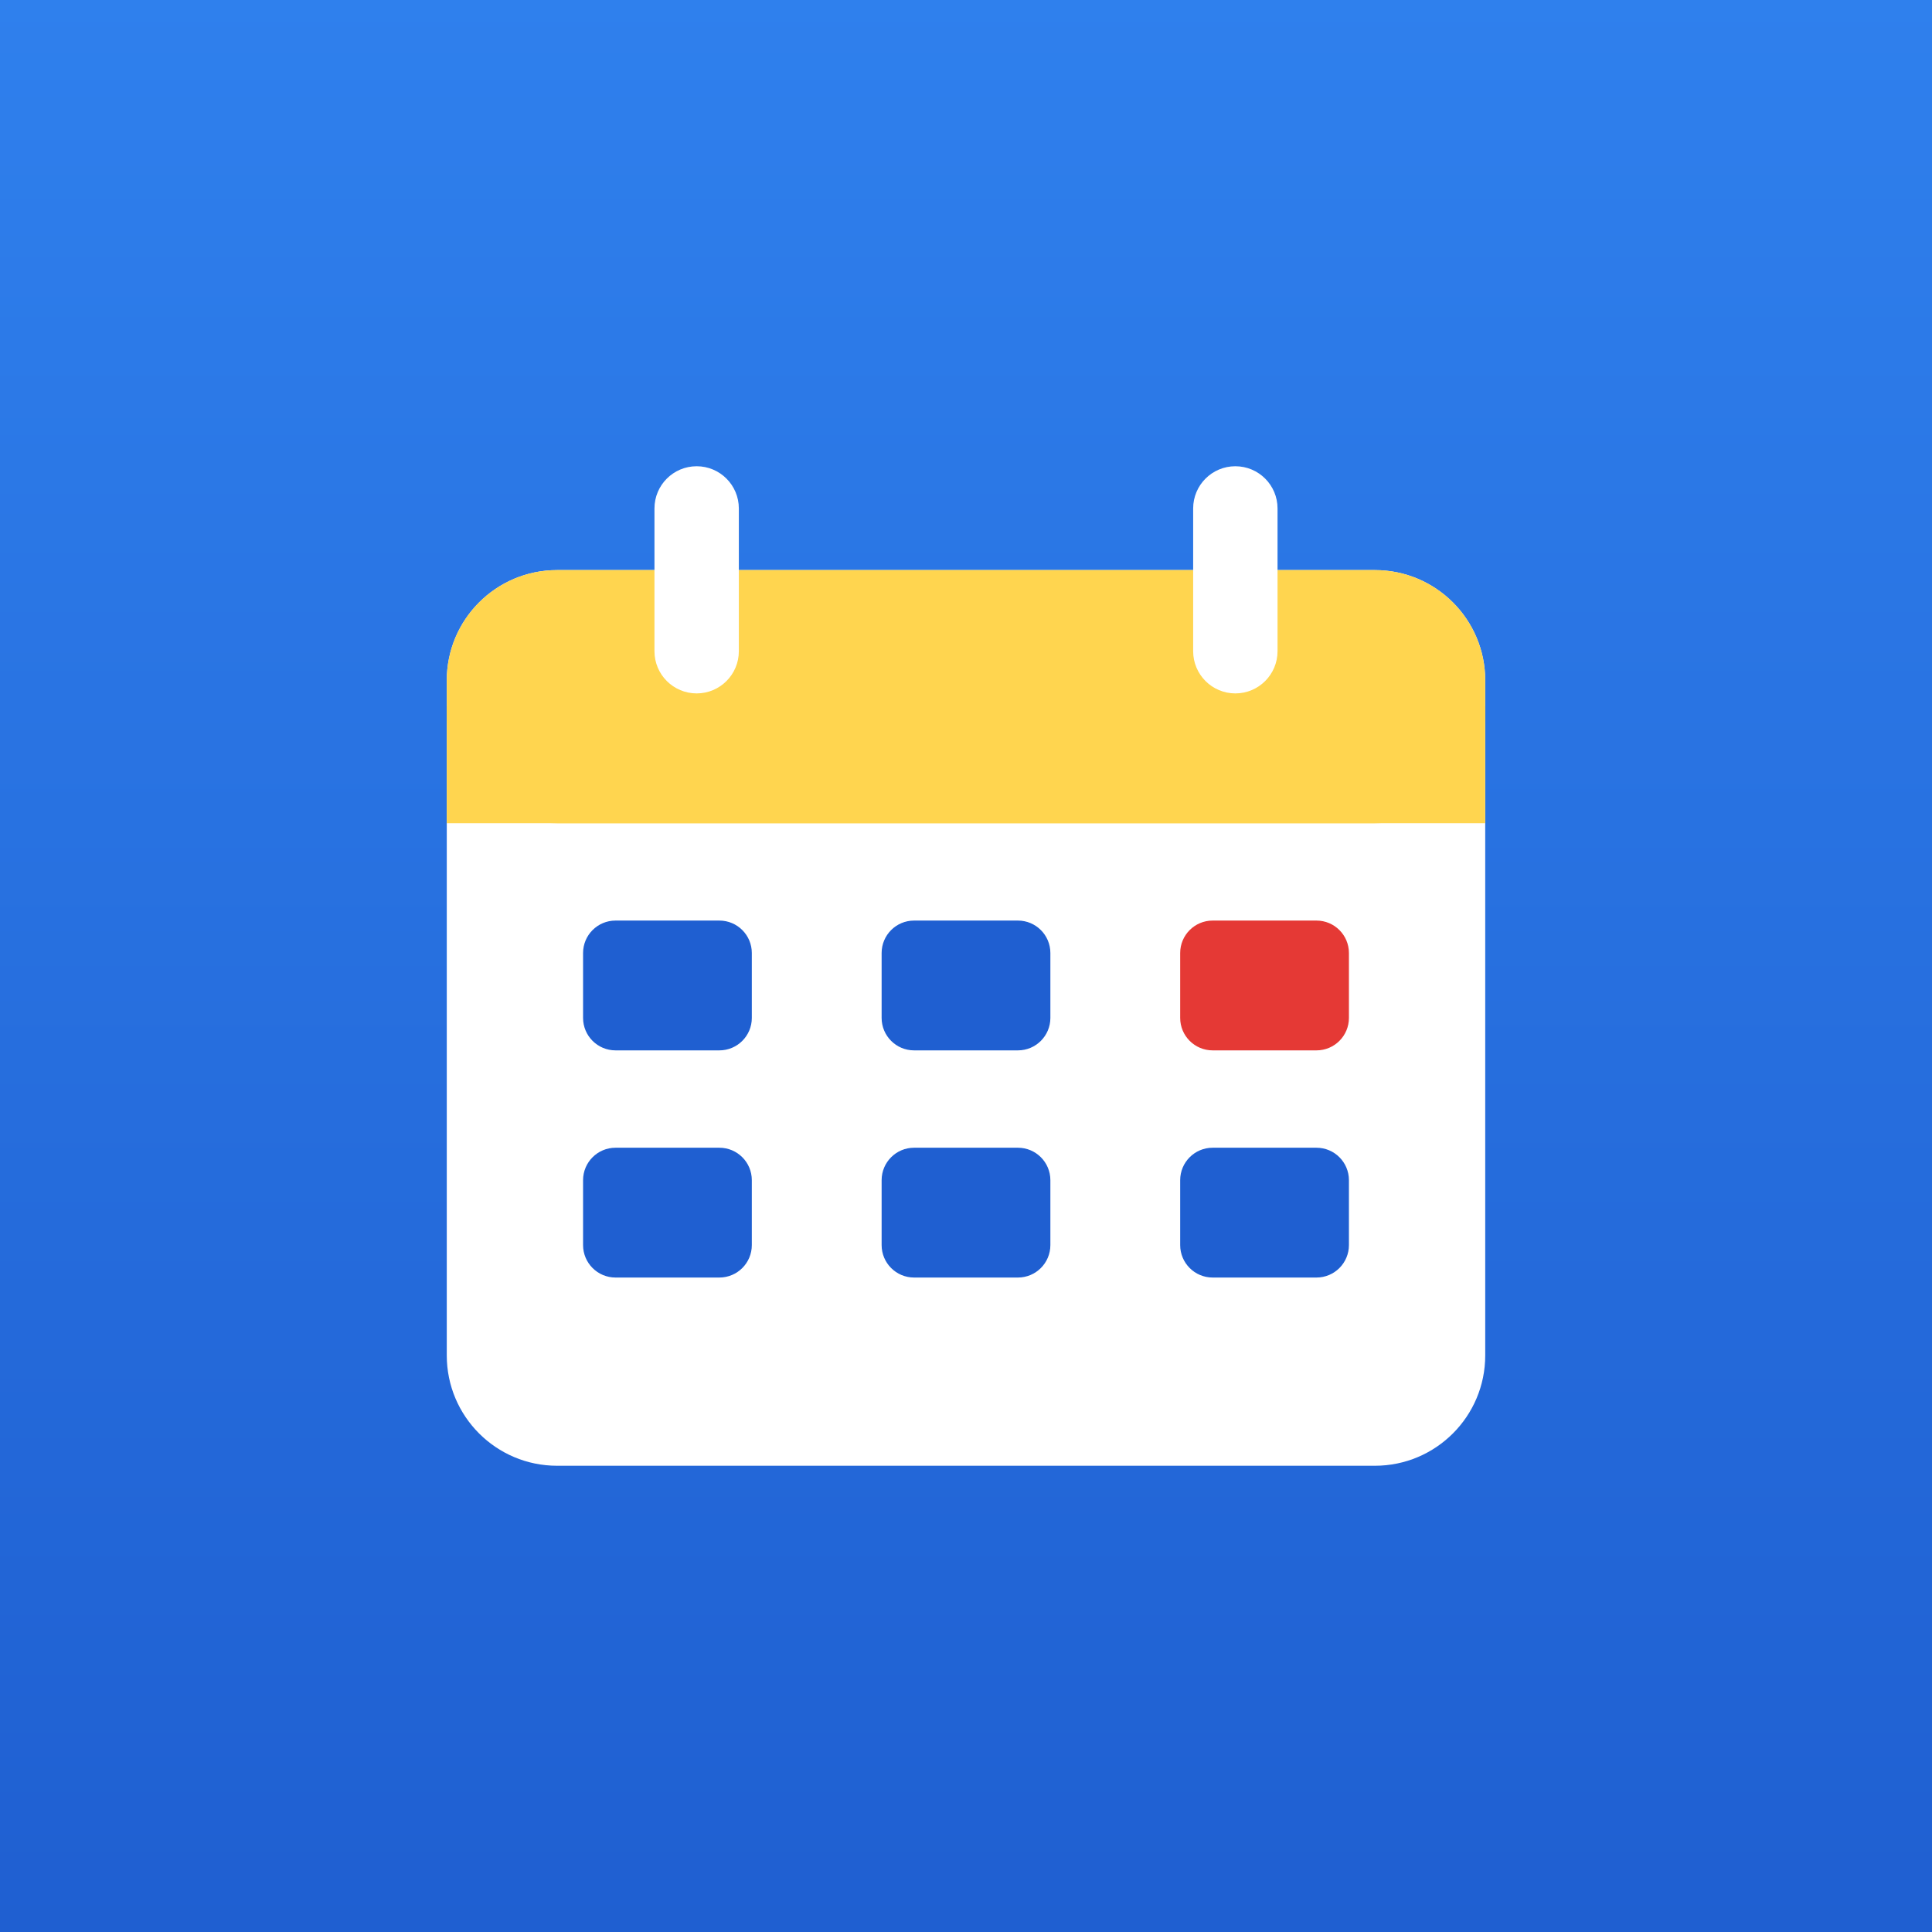
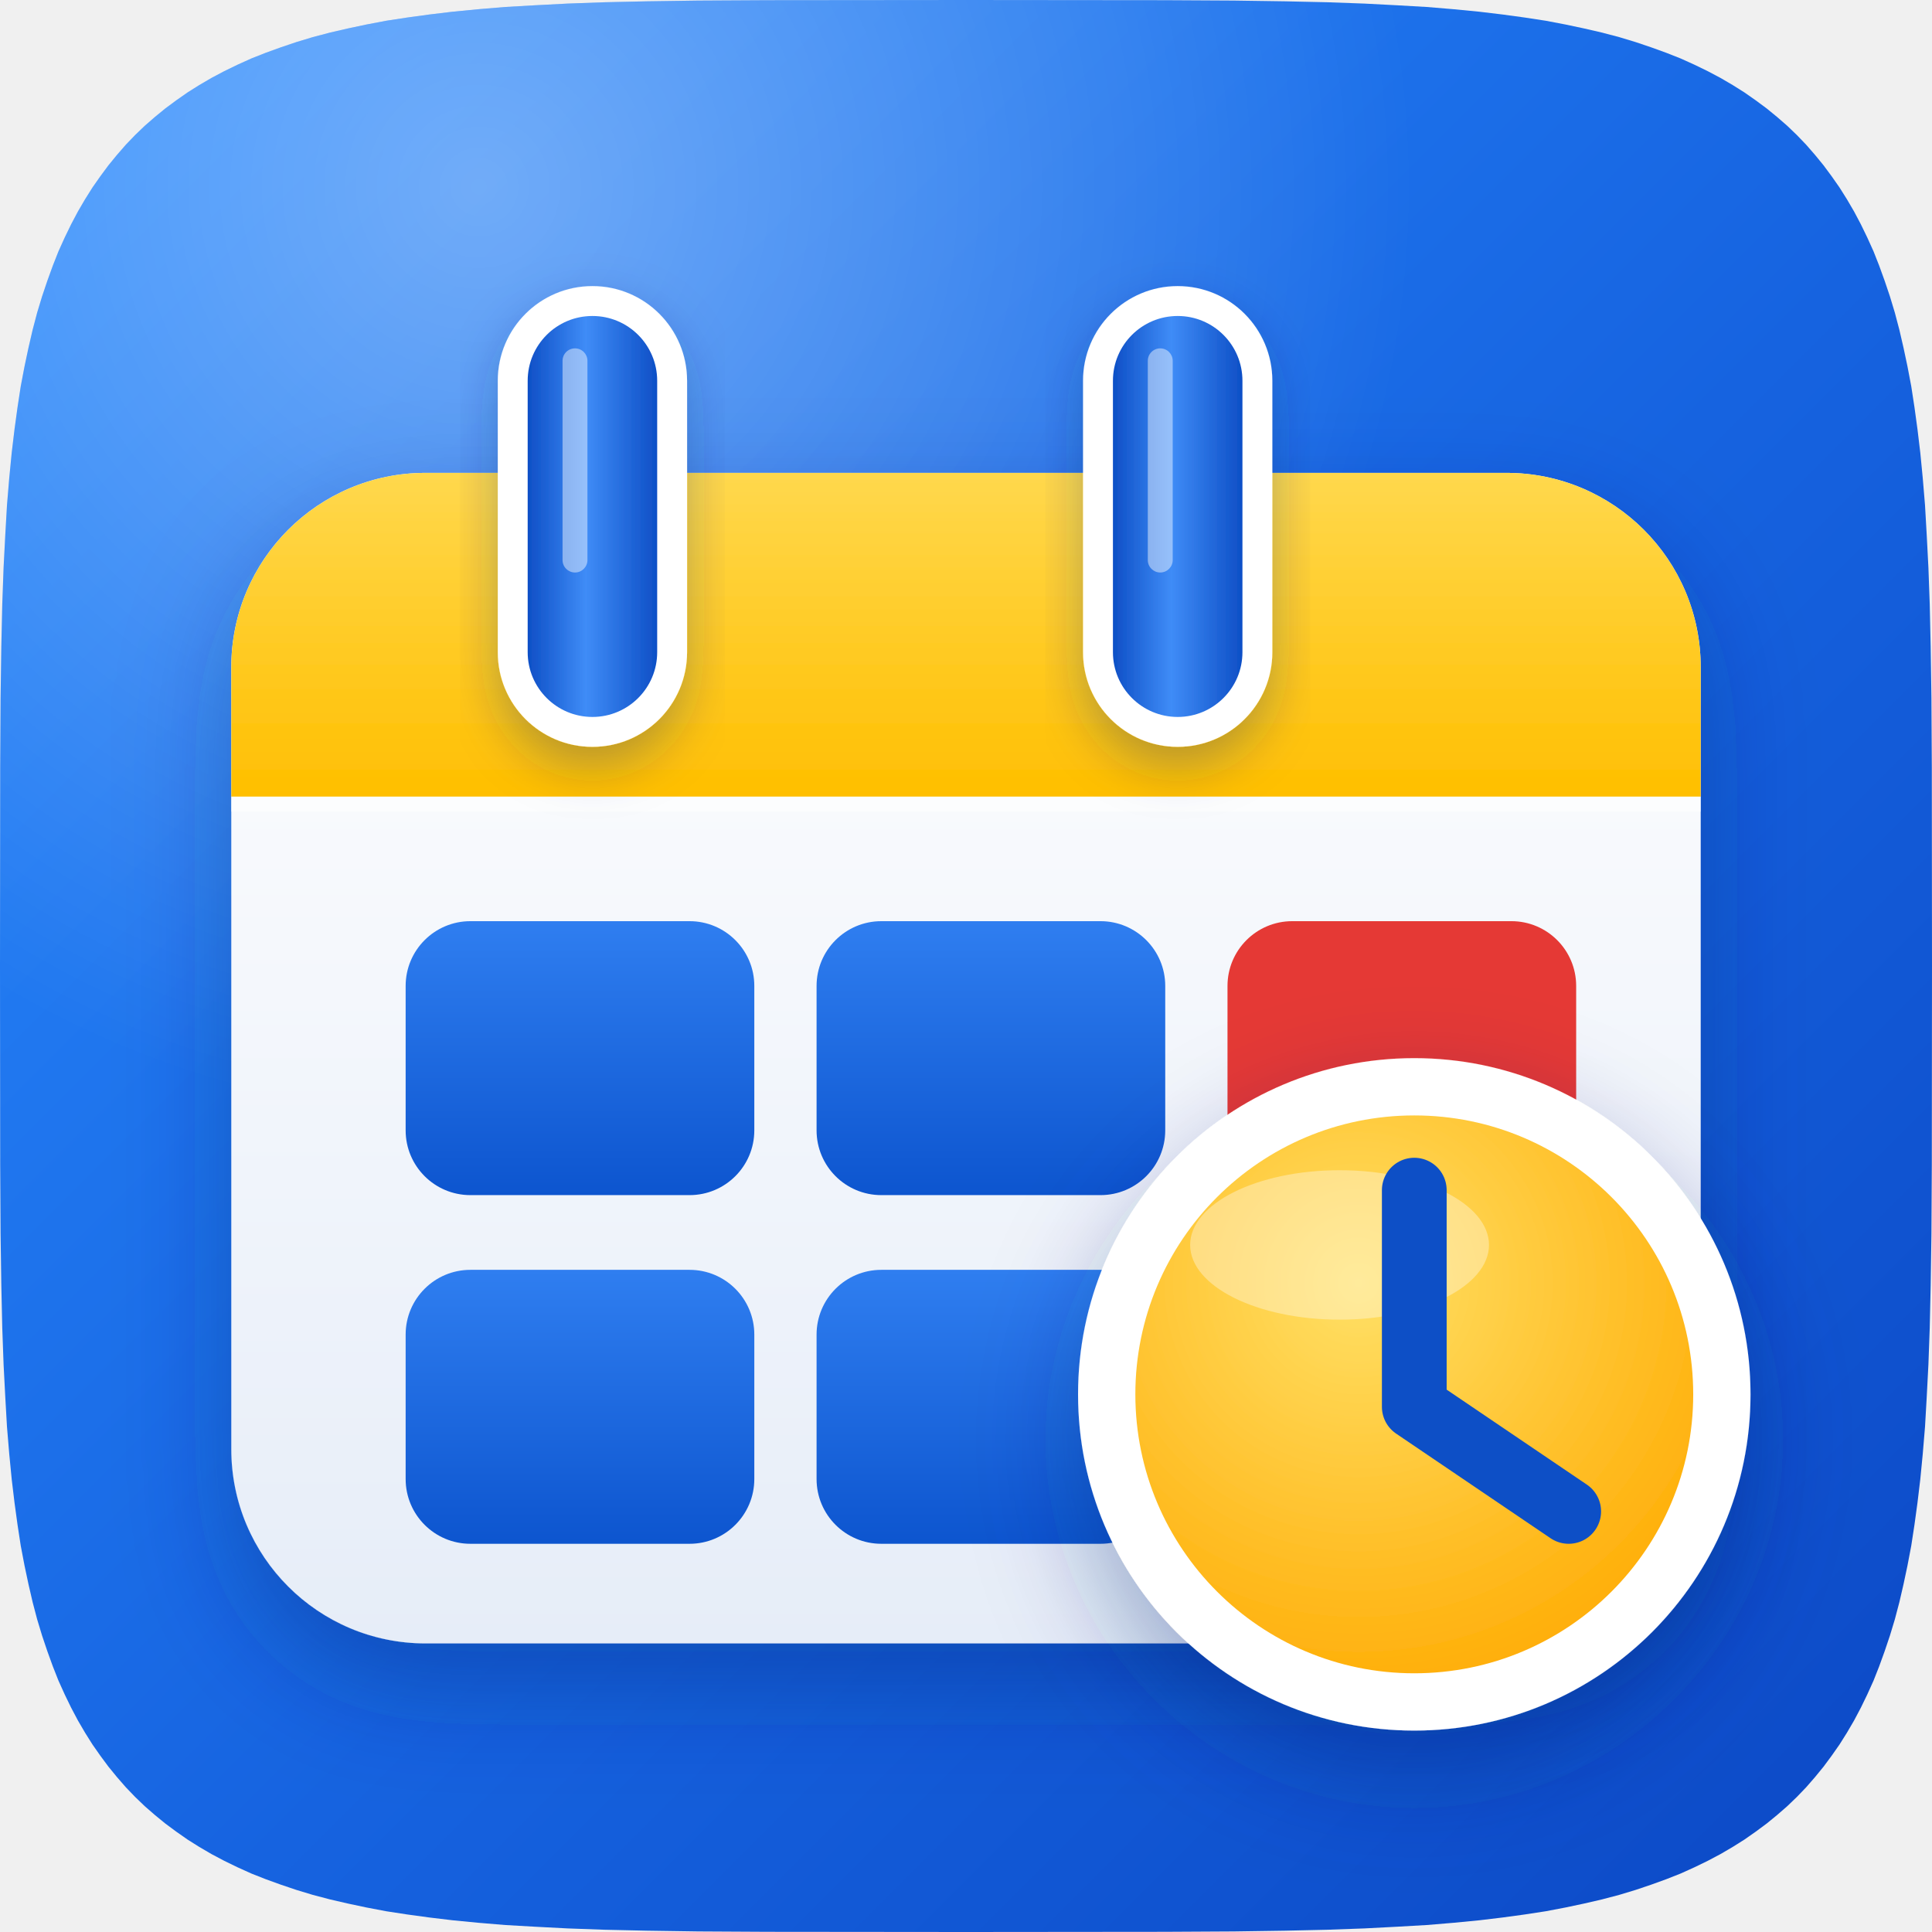
- <svg xmlns="http://www.w3.org/2000/svg" viewBox="0 0 512 512">
+ <svg xmlns="http://www.w3.org/2000/svg" viewBox="0 0 1024 1024">
  <defs>
-     <linearGradient id="a1" x1="0" y1="0" x2="0" y2="1">
-       <stop offset="0" stop-color="#2f80ed" />
-       <stop offset="1" stop-color="#1f5fd1" />
+     <clipPath id="k">
+       <path d="M1024.0,512.0 L1023.9,617.1 L1023.7,654.0 L1023.3,681.3 L1022.8,703.8 L1022.1,723.2 L1021.2,740.5 L1020.3,756.2 L1019.1,770.6 L1017.8,784.0 L1016.3,796.5 L1014.7,808.2 L1013.0,819.3 L1011.0,829.8 L1008.9,839.7 L1006.7,849.2 L1004.3,858.3 L1001.7,866.9 L998.9,875.2 L996.0,883.2 L993.0,890.8 L989.7,898.1 L986.3,905.1 L982.7,911.9 L978.9,918.4 L975.0,924.6 L970.8,930.6 L966.5,936.4 L962.0,941.9 L957.3,947.3 L952.4,952.4 L947.3,957.3 L941.9,962.0 L936.4,966.5 L930.6,970.8 L924.6,975.0 L918.4,978.9 L911.9,982.7 L905.1,986.3 L898.1,989.7 L890.8,993.0 L883.2,996.0 L875.2,998.9 L866.9,1001.7 L858.3,1004.3 L849.2,1006.7 L839.7,1008.9 L829.8,1011.0 L819.3,1013.0 L808.2,1014.7 L796.5,1016.3 L784.0,1017.8 L770.6,1019.1 L756.2,1020.3 L740.5,1021.2 L723.2,1022.1 L703.8,1022.8 L681.3,1023.3 L654.0,1023.7 L617.1,1023.9 L512.0,1024.0 L406.9,1023.9 L370.0,1023.7 L342.7,1023.3 L320.2,1022.8 L300.8,1022.1 L283.5,1021.2 L267.8,1020.3 L253.4,1019.1 L240.0,1017.8 L227.5,1016.3 L215.8,1014.7 L204.7,1013.0 L194.2,1011.0 L184.3,1008.9 L174.8,1006.7 L165.7,1004.3 L157.1,1001.7 L148.8,998.9 L140.8,996.0 L133.2,993.0 L125.9,989.7 L118.9,986.3 L112.1,982.7 L105.6,978.9 L99.4,975.0 L93.4,970.8 L87.6,966.5 L82.1,962.0 L76.7,957.3 L71.6,952.4 L66.7,947.3 L62.0,941.9 L57.5,936.4 L53.2,930.6 L49.0,924.6 L45.1,918.4 L41.3,911.9 L37.7,905.1 L34.3,898.1 L31.0,890.8 L28.0,883.2 L25.1,875.2 L22.3,866.9 L19.7,858.3 L17.3,849.2 L15.1,839.7 L13.0,829.8 L11.0,819.3 L9.3,808.2 L7.7,796.5 L6.2,784.0 L4.9,770.6 L3.7,756.2 L2.8,740.5 L1.9,723.2 L1.2,703.8 L0.7,681.3 L0.3,654.0 L0.1,617.1 L0.0,512.0 L0.1,406.9 L0.3,370.0 L0.7,342.7 L1.2,320.2 L1.9,300.8 L2.8,283.5 L3.7,267.8 L4.9,253.4 L6.2,240.0 L7.7,227.5 L9.3,215.8 L11.0,204.7 L13.0,194.2 L15.1,184.3 L17.3,174.8 L19.7,165.7 L22.3,157.1 L25.1,148.8 L28.0,140.8 L31.0,133.2 L34.3,125.9 L37.7,118.9 L41.3,112.1 L45.1,105.6 L49.0,99.4 L53.2,93.4 L57.5,87.6 L62.0,82.1 L66.7,76.7 L71.6,71.6 L76.7,66.7 L82.1,62.0 L87.6,57.5 L93.4,53.2 L99.4,49.0 L105.6,45.1 L112.1,41.3 L118.9,37.7 L125.9,34.3 L133.2,31.0 L140.8,28.0 L148.8,25.1 L157.1,22.3 L165.7,19.7 L174.8,17.3 L184.3,15.1 L194.2,13.0 L204.7,11.0 L215.8,9.3 L227.5,7.7 L240.0,6.2 L253.4,4.9 L267.8,3.7 L283.5,2.8 L300.8,1.9 L320.2,1.2 L342.7,0.7 L370.0,0.3 L406.9,0.1 L512.0,0.0 L617.1,0.1 L654.0,0.3 L681.3,0.7 L703.8,1.2 L723.2,1.9 L740.5,2.8 L756.2,3.7 L770.6,4.9 L784.0,6.2 L796.5,7.7 L808.2,9.3 L819.3,11.0 L829.8,13.0 L839.7,15.1 L849.2,17.3 L858.3,19.7 L866.9,22.3 L875.2,25.1 L883.2,28.0 L890.8,31.0 L898.1,34.3 L905.1,37.7 L911.9,41.3 L918.4,45.1 L924.6,49.0 L930.6,53.2 L936.4,57.5 L941.9,62.0 L947.3,66.7 L952.4,71.6 L957.3,76.7 L962.0,82.1 L966.5,87.6 L970.8,93.4 L975.0,99.4 L978.9,105.6 L982.7,112.1 L986.3,118.9 L989.7,125.9 L993.0,133.2 L996.0,140.8 L998.9,148.8 L1001.7,157.1 L1004.3,165.7 L1006.7,174.8 L1008.9,184.3 L1011.0,194.2 L1013.0,204.7 L1014.7,215.8 L1016.3,227.5 L1017.8,240.0 L1019.1,253.4 L1020.3,267.8 L1021.2,283.5 L1022.1,300.8 L1022.8,320.2 L1023.3,342.7 L1023.7,370.0 L1023.9,406.9Z" />
+     </clipPath>
+     <linearGradient id="bg" x1="0" y1="0" x2="1" y2="1">
+       <stop offset="0" stop-color="#2a8cff" />
+       <stop offset=".55" stop-color="#1663e0" />
+       <stop offset="1" stop-color="#0b47c4" />
    </linearGradient>
+     <radialGradient id="sheen" cx=".25" cy=".1" r=".8">
+       <stop offset="0" stop-color="#fff" stop-opacity=".35" />
+       <stop offset=".6" stop-color="#fff" stop-opacity="0" />
+     </radialGradient>
+     <linearGradient id="band" x1="0" y1="0" x2="0" y2="1">
+       <stop offset="0" stop-color="#ffffff" />
+       <stop offset="1" stop-color="#e3ebf7" />
+     </linearGradient>
+     <linearGradient id="ystripe" x1="0" y1="0" x2="1" y2="0">
+       <stop offset="0" stop-color="#ffd84a" />
+       <stop offset=".4" stop-color="#ffd23a" />
+       <stop offset="1" stop-color="#ffb800" />
+     </linearGradient>
+     <linearGradient id="card" x1="0" y1="0" x2="0" y2="1">
+       <stop offset="0" stop-color="#ffffff" />
+       <stop offset="1" stop-color="#e6edf8" />
+     </linearGradient>
+     <linearGradient id="head" x1="0" y1="0" x2="0" y2="1">
+       <stop offset="0" stop-color="#ffd84d" />
+       <stop offset="1" stop-color="#ffbf00" />
+     </linearGradient>
+     <linearGradient id="cell" x1="0" y1="0" x2="0" y2="1">
+       <stop offset="0" stop-color="#2f7ef0" />
+       <stop offset="1" stop-color="#0d55cf" />
+     </linearGradient>
+     <linearGradient id="ring" x1="0" y1="0" x2="1" y2="0">
+       <stop offset="0" stop-color="#0e4fc6" />
+       <stop offset=".45" stop-color="#3f8cf7" />
+       <stop offset="1" stop-color="#0e4fc6" />
+     </linearGradient>
+     <radialGradient id="clk" cx=".4" cy=".3" r=".8">
+       <stop offset="0" stop-color="#ffe066" />
+       <stop offset="1" stop-color="#ffaa00" />
+     </radialGradient>
+     <linearGradient id="txt" x1="0" y1="0" x2="0" y2="1">
+       <stop offset="0" stop-color="#1550c8" />
+       <stop offset="1" stop-color="#0a2f86" />
+     </linearGradient>
+     <filter id="sh" x="-20%" y="-20%" width="140%" height="150%">
+       <feDropShadow dx="0" dy="18" stdDeviation="22" flood-color="#06307a" flood-opacity=".35" />
+     </filter>
+     <filter id="sh2" x="-20%" y="-20%" width="140%" height="150%">
+       <feDropShadow dx="0" dy="8" stdDeviation="10" flood-color="#06307a" flood-opacity=".3" />
+     </filter>
  </defs>
-   <rect width="512" height="512" fill="url(#a1)" />
-   <g transform="translate(256 256) scale(.86) translate(-256 -250)">
-     <rect x="96" y="128" width="320" height="276" rx="34" fill="#fff" />
-     <rect x="96" y="128" width="320" height="78" rx="34" fill="#ffd54f" />
-     <rect x="96" y="170" width="320" height="36" fill="#ffd54f" />
-     <rect x="160" y="96" width="26" height="70" rx="13" fill="#fff" />
-     <rect x="326" y="96" width="26" height="70" rx="13" fill="#fff" />
-     <g fill="#1f5fd1">
-       <rect x="138" y="236" width="52" height="40" rx="10" />
-       <rect x="230" y="236" width="52" height="40" rx="10" />
-       <rect x="322" y="236" width="52" height="40" rx="10" fill="#e53935" />
-       <rect x="138" y="306" width="52" height="40" rx="10" />
-       <rect x="230" y="306" width="52" height="40" rx="10" />
-       <rect x="322" y="306" width="52" height="40" rx="10" />
+   <g clip-path="url(#k)">
+     <rect width="1024" height="1024" fill="url(#bg)" />
+     <rect width="1024" height="1024" fill="url(#sheen)" />
+     <g transform="translate(512,512) scale(1.32) translate(-510,-388)">
+       <g filter="url(#sh)">
+         <rect x="215" y="190" width="590" height="470" rx="78" fill="url(#card)" />
+         <path d="M215 268 a78 78 0 0 1 78 -78 h434 a78 78 0 0 1 78 78 v52 h-590z" fill="url(#head)" />
+       </g>
+       <rect x="215" y="320" width="590" height="6" fill="#ffffff" opacity=".6" />
+       <g filter="url(#sh2)">
+         <rect x="322" y="115" width="76" height="185" rx="38" fill="#fff" />
+         <rect x="334" y="127" width="52" height="161" rx="26" fill="url(#ring)" />
+         <rect x="348" y="140" width="10" height="90" rx="5" fill="#fff" opacity=".45" />
+       </g>
+       <g filter="url(#sh2)">
+         <rect x="557" y="115" width="76" height="185" rx="38" fill="#fff" />
+         <rect x="569" y="127" width="52" height="161" rx="26" fill="url(#ring)" />
+         <rect x="583" y="140" width="10" height="90" rx="5" fill="#fff" opacity=".45" />
+       </g>
+       <rect x="285" y="370" width="140" height="110" rx="26" fill="url(#cell)" />
+       <rect x="450" y="370" width="140" height="110" rx="26" fill="url(#cell)" />
+       <rect x="285" y="510" width="140" height="110" rx="26" fill="url(#cell)" />
+       <rect x="450" y="510" width="140" height="110" rx="26" fill="url(#cell)" />
+       <rect x="615" y="370" width="140" height="110" rx="26" fill="#e53935" />
+       <g filter="url(#sh)">
+         <circle cx="690" cy="560" r="135" fill="#fff" />
+         <circle cx="690" cy="560" r="112" fill="url(#clk)" />
+         <ellipse cx="660" cy="500" rx="60" ry="30" fill="#fff" opacity=".35" />
+         <path d="M690 478 V565 L752 607" stroke="#0e4fc6" stroke-width="26" stroke-linecap="round" stroke-linejoin="round" fill="none" />
+       </g>
    </g>
  </g>
</svg>
